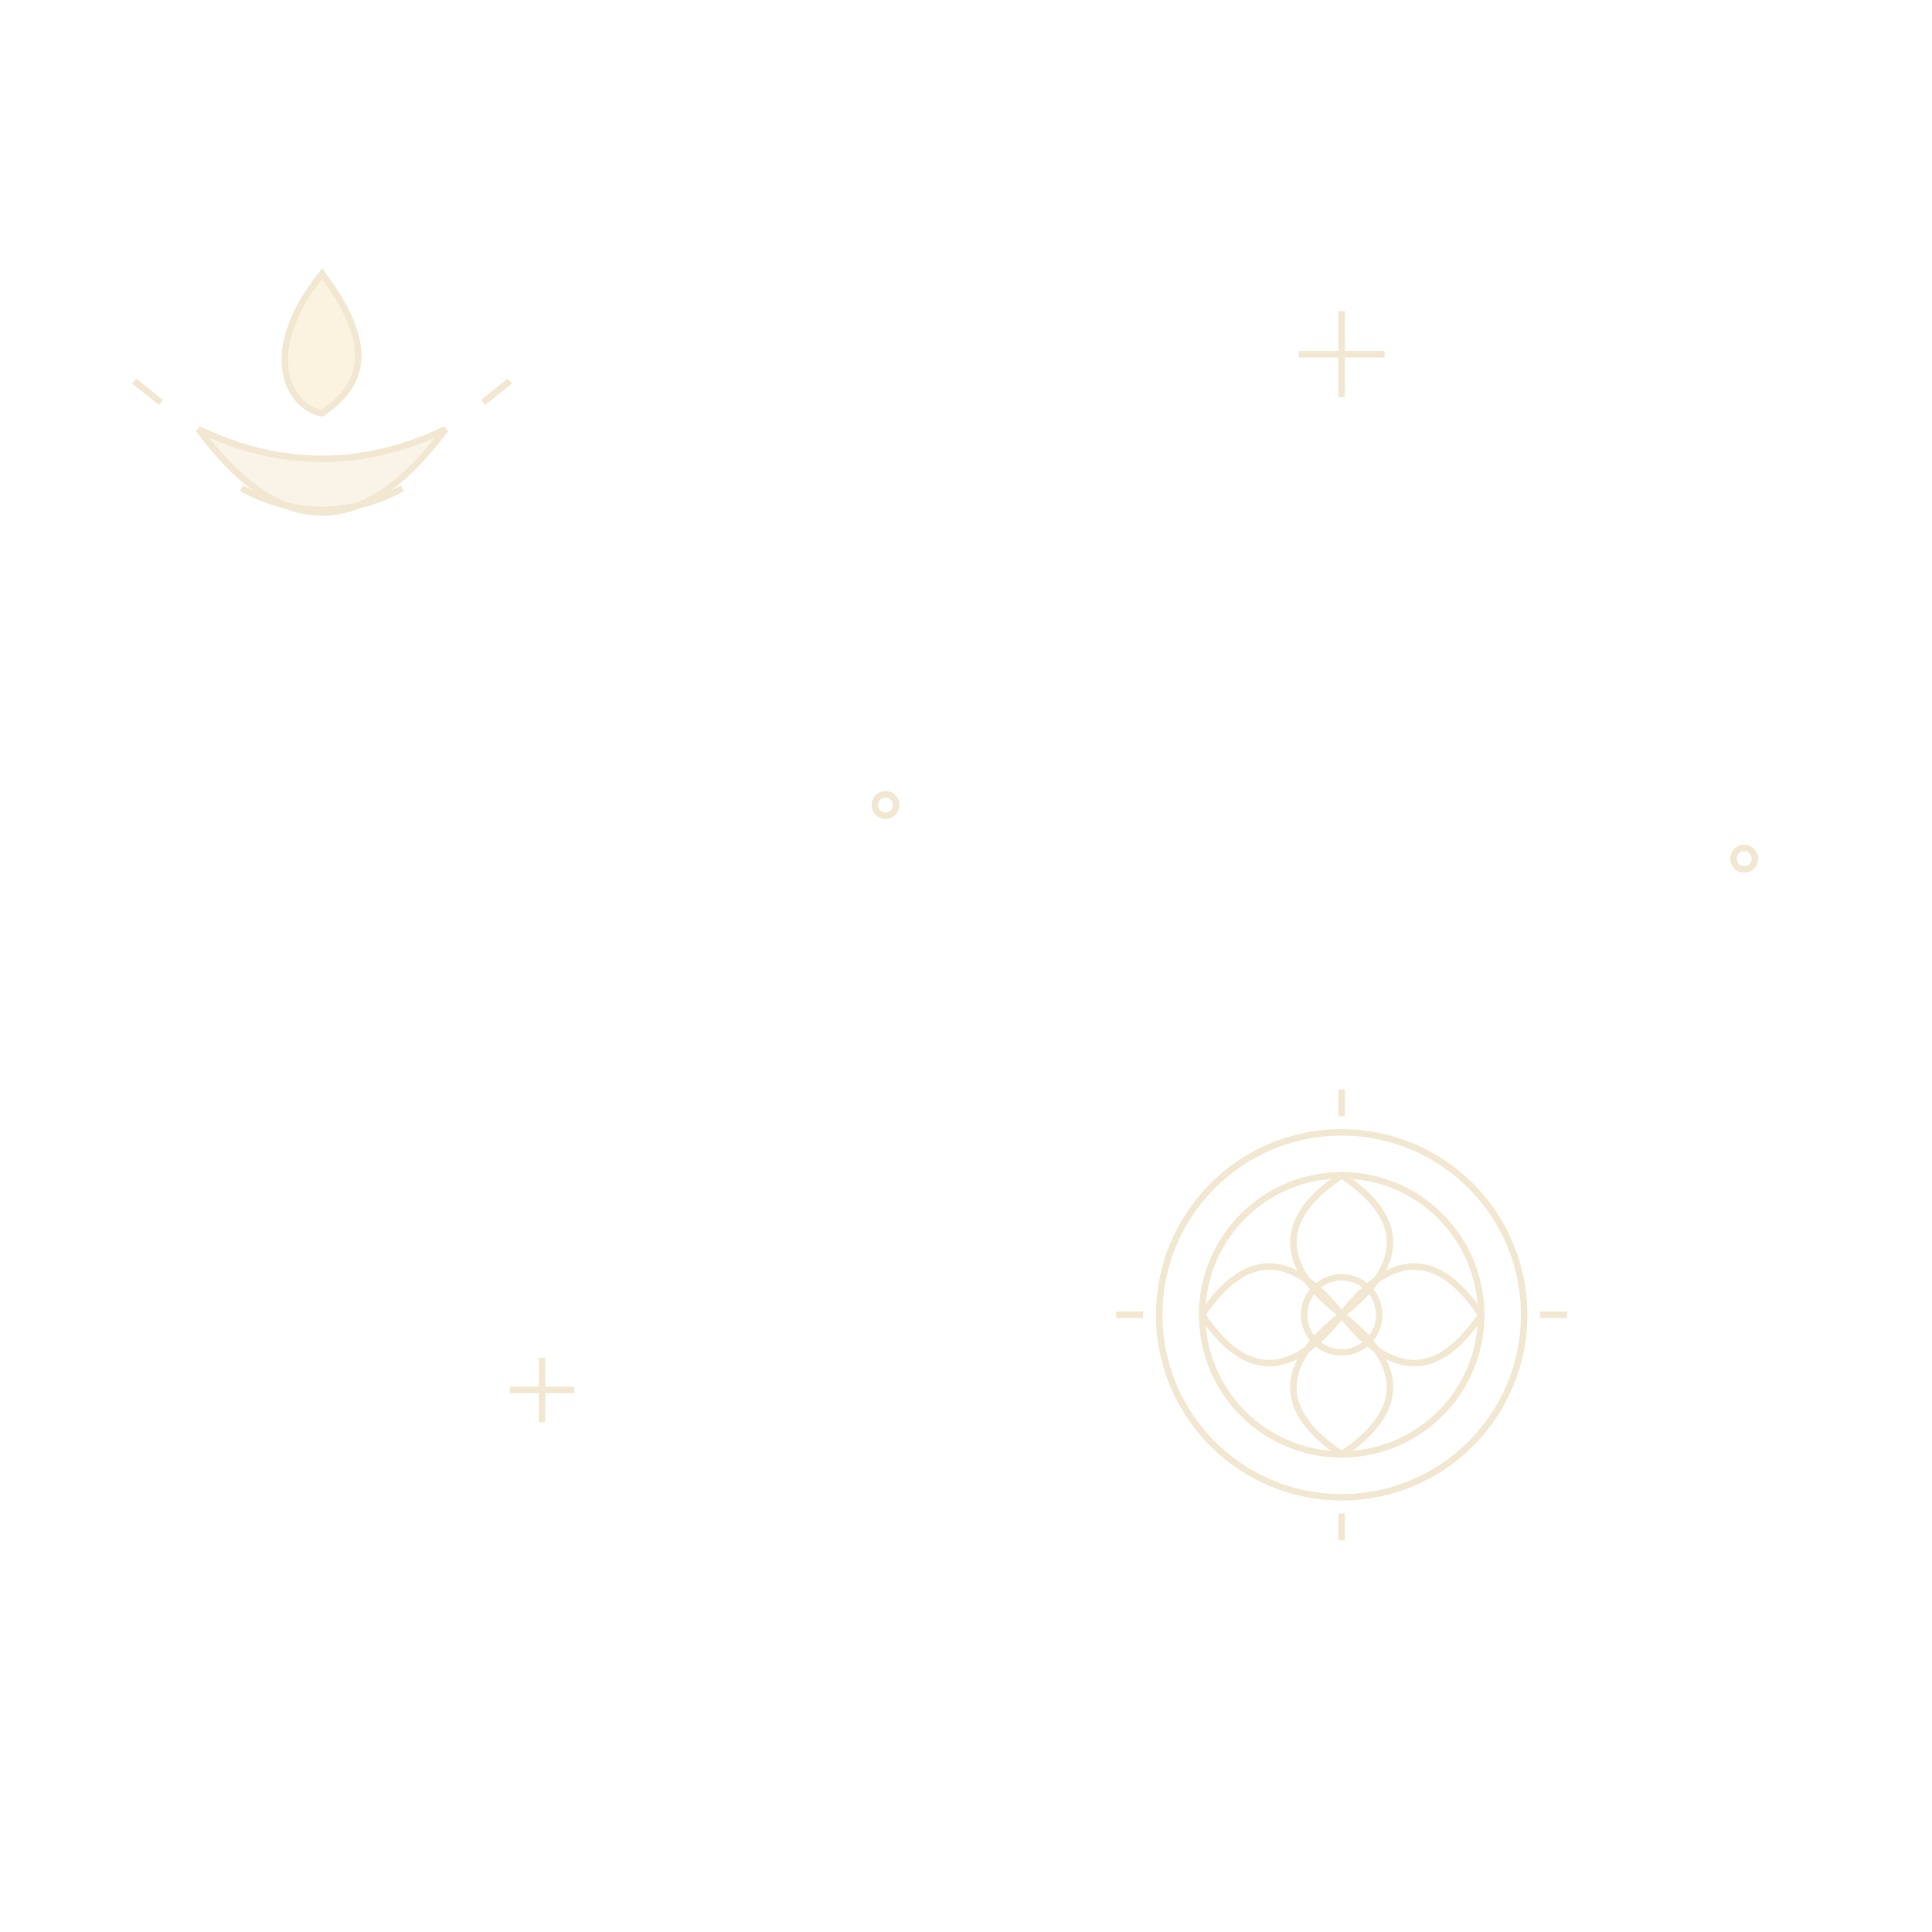
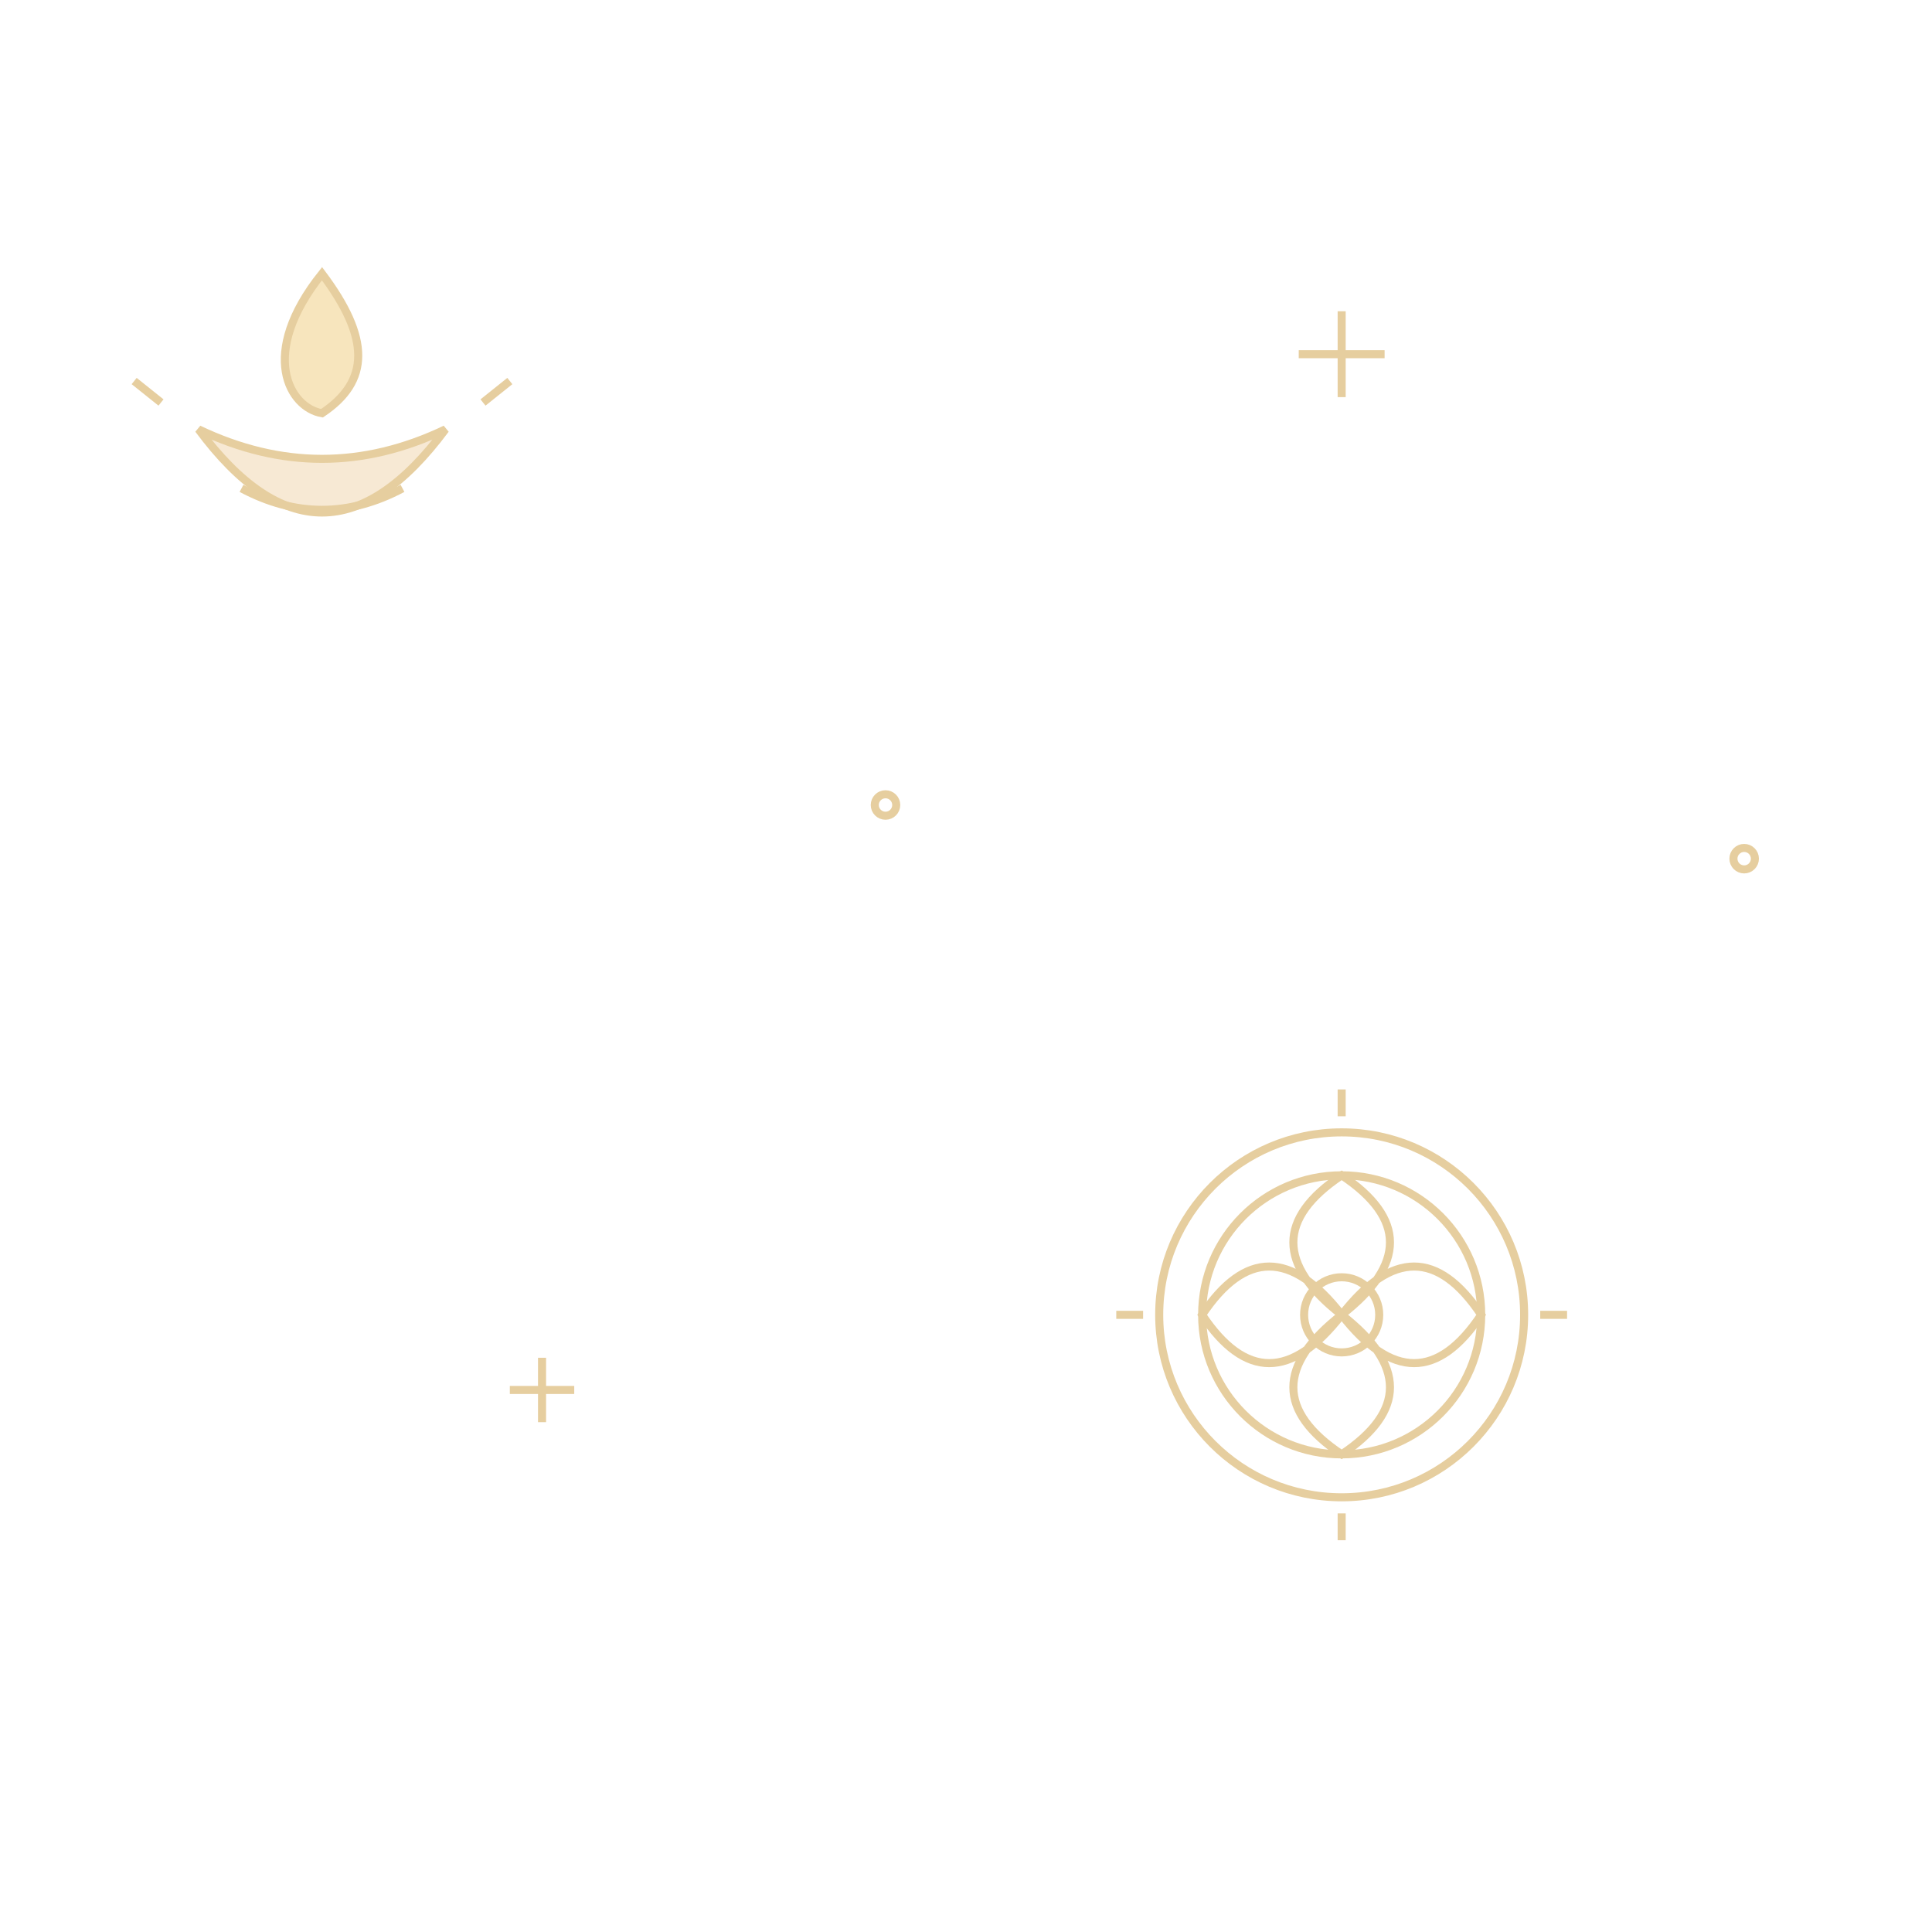
<svg xmlns="http://www.w3.org/2000/svg" width="360" height="360" viewBox="0 0 360 360">
-   <g fill="none" stroke="#f2e7d1" stroke-width="1.2">
+   <g fill="none" stroke="#e6ce9f" stroke-width="1.5">
    <g transform="translate(60 75)">
-       <path d="M-23 5Q0 36 23 5Q0 16-23 5Z" fill="#faf3e8" />
-       <path d="M0-24C-12-9-6 1 0 2C9-4 9-12 0-24Z" fill="#fbf3df" />
+       <path d="M-23 5Q0 36 23 5Q0 16-23 5Z" fill="#f7e9d4" />
+       <path d="M0-24C-12-9-6 1 0 2C9-4 9-12 0-24Z" fill="#f7e5bd" />
      <path d="M-15 16Q0 24 15 16M-30 0L-35-4M30 0L35-4" />
    </g>
    <g transform="translate(250 245)">
      <circle r="34" />
      <circle r="26" />
      <circle r="7" />
      <path d="M0-26Q18-14 0 0Q-18-14 0-26ZM26 0Q14 18 0 0Q14-18 26 0ZM0 26Q-18 14 0 0Q18 14 0 26ZM-26 0Q-14-18 0 0Q-14 18-26 0Z" />
      <path d="M0-42V-37M42 0H37M0 42V37M-42 0H-37" />
    </g>
    <path d="M250 58V74M242 66H258M101 253V265M95 259H107" />
    <circle cx="165" cy="150" r="2" />
    <circle cx="325" cy="160" r="2" />
  </g>
</svg>
